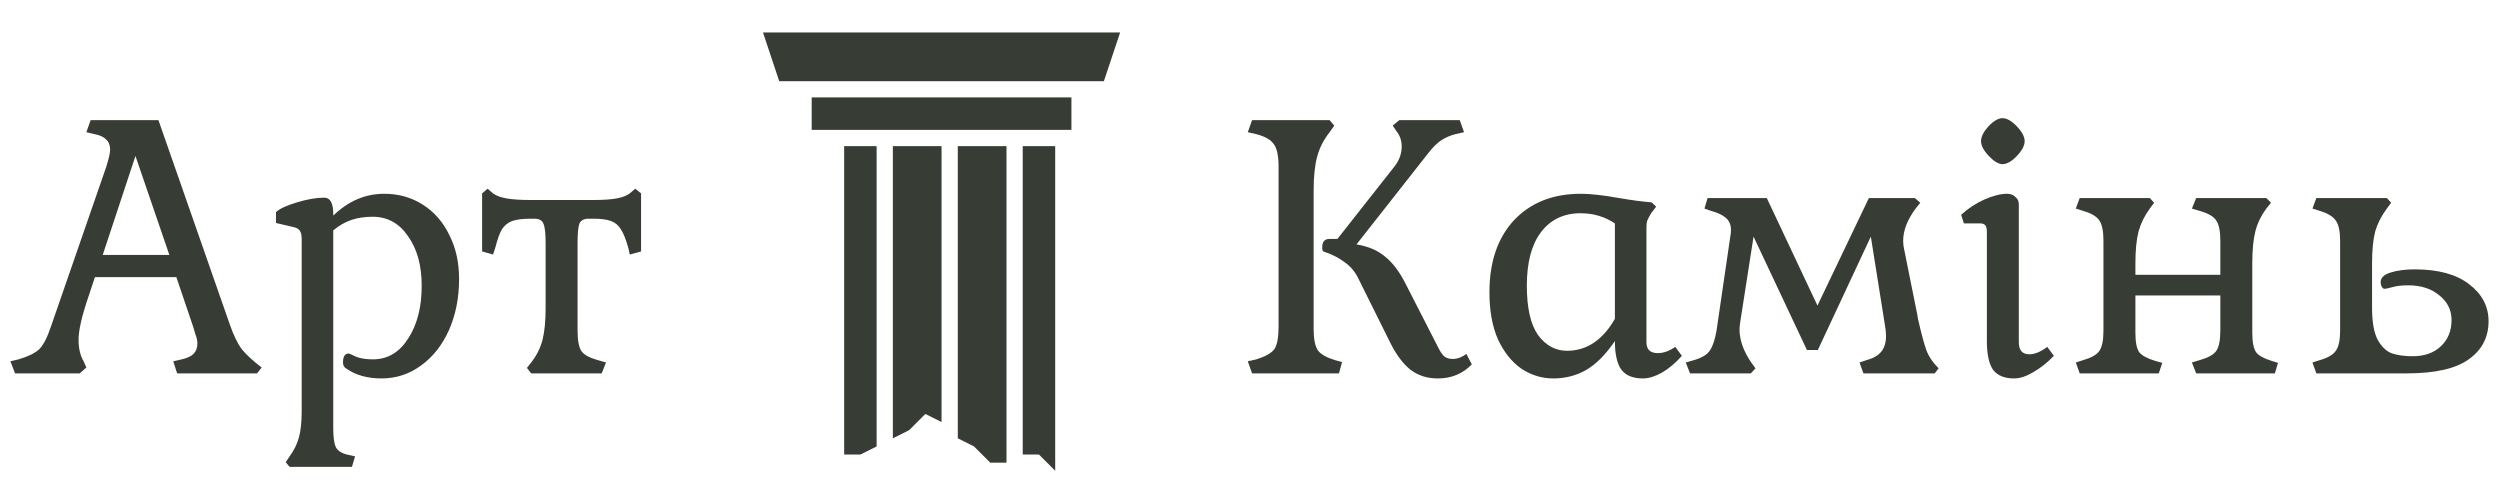
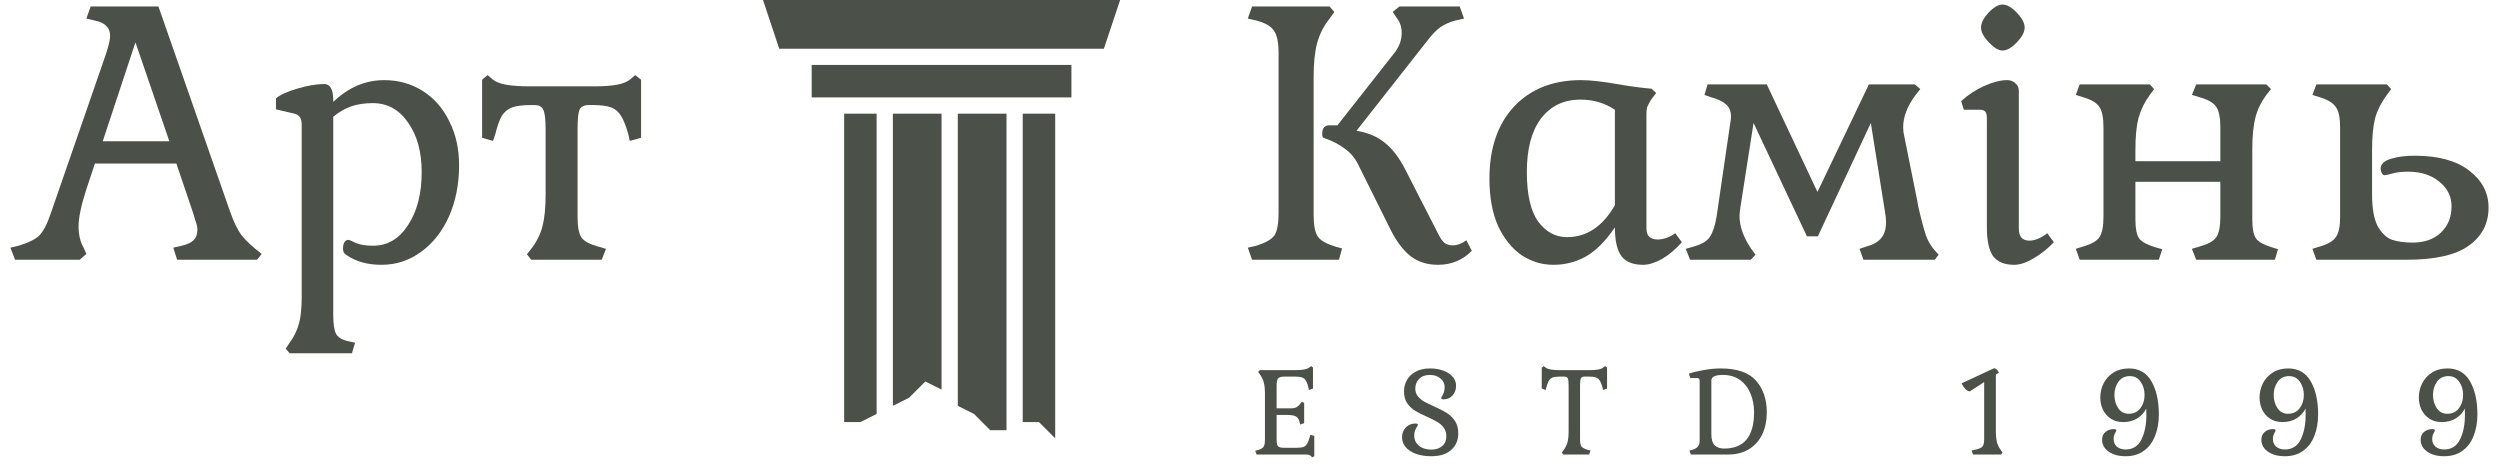
- <svg xmlns="http://www.w3.org/2000/svg" width="154" height="30" viewBox="0 0 154 30" fill="none">
-   <path d="M80.92 20.264C80.92 20.888 81.008 21.328 81.184 21.584C81.36 21.824 81.712 22.024 82.24 22.184L82.672 22.304L82.48 23H77.128L76.864 22.256L77.392 22.136C77.952 21.96 78.32 21.752 78.496 21.512C78.672 21.256 78.76 20.792 78.76 20.12V10.28C78.76 9.608 78.664 9.144 78.472 8.888C78.296 8.616 77.936 8.408 77.392 8.264L76.864 8.144L77.128 7.4H81.904L82.192 7.736L81.904 8.144C81.536 8.608 81.28 9.112 81.136 9.656C80.992 10.184 80.92 10.88 80.92 11.744V20.264ZM90.664 22.448C90.104 23.024 89.408 23.312 88.576 23.312C87.92 23.312 87.36 23.136 86.896 22.784C86.448 22.432 86.04 21.896 85.672 21.176L83.704 17.216C83.496 16.768 83.208 16.416 82.84 16.16C82.488 15.888 82.048 15.664 81.52 15.488C81.472 15.456 81.448 15.376 81.448 15.248C81.448 14.896 81.592 14.72 81.88 14.72H82.384L85.936 10.208C86.208 9.84 86.344 9.448 86.344 9.032C86.344 8.664 86.24 8.352 86.032 8.096L85.792 7.736L86.2 7.4H89.92L90.184 8.144L89.656 8.264C89.336 8.344 89.04 8.472 88.768 8.648C88.512 8.824 88.248 9.088 87.976 9.44L83.56 15.056C84.264 15.168 84.848 15.416 85.312 15.8C85.776 16.168 86.192 16.712 86.56 17.432L88.624 21.464C88.736 21.688 88.856 21.856 88.984 21.968C89.128 22.064 89.296 22.112 89.488 22.112C89.776 22.112 90.056 22.008 90.328 21.8L90.664 22.448ZM95.685 23.312C94.981 23.312 94.325 23.112 93.717 22.712C93.125 22.296 92.645 21.696 92.277 20.912C91.925 20.112 91.749 19.144 91.749 18.008C91.749 16.136 92.253 14.656 93.261 13.568C94.285 12.48 95.661 11.936 97.389 11.936C97.965 11.936 98.749 12.024 99.741 12.2C100.477 12.328 101.141 12.416 101.733 12.464L102.021 12.728L101.709 13.136C101.597 13.328 101.517 13.48 101.469 13.592C101.437 13.688 101.421 13.824 101.421 14V21.08C101.421 21.528 101.653 21.752 102.117 21.752C102.469 21.752 102.829 21.624 103.197 21.368L103.605 21.92C103.221 22.352 102.813 22.696 102.381 22.952C101.949 23.192 101.557 23.312 101.205 23.312C100.597 23.312 100.157 23.136 99.885 22.784C99.613 22.416 99.477 21.824 99.477 21.008C98.901 21.856 98.301 22.456 97.677 22.808C97.069 23.144 96.405 23.312 95.685 23.312ZM96.525 21.608C97.741 21.608 98.725 20.952 99.477 19.64V13.76C98.853 13.344 98.149 13.136 97.365 13.136C96.325 13.136 95.509 13.528 94.917 14.312C94.341 15.08 94.053 16.176 94.053 17.6C94.053 18.976 94.285 19.992 94.749 20.648C95.229 21.288 95.821 21.608 96.525 21.608ZM103.843 22.328L104.347 22.184C104.843 22.04 105.171 21.84 105.331 21.584C105.507 21.328 105.643 20.92 105.739 20.36L106.603 14.456C106.619 14.392 106.627 14.296 106.627 14.168C106.627 13.848 106.523 13.6 106.315 13.424C106.123 13.248 105.819 13.104 105.403 12.992L104.995 12.848L105.187 12.2H108.835L111.955 18.824L115.123 12.2H117.955L118.291 12.488L118.003 12.848C117.491 13.536 117.235 14.2 117.235 14.84C117.235 15.032 117.259 15.224 117.307 15.416L118.051 19.112C118.083 19.24 118.115 19.416 118.147 19.64C118.339 20.488 118.507 21.12 118.651 21.536C118.795 21.936 119.051 22.32 119.419 22.688L119.179 23H114.787L114.547 22.328L114.979 22.184C115.395 22.072 115.699 21.896 115.891 21.656C116.083 21.416 116.179 21.096 116.179 20.696C116.179 20.488 116.155 20.256 116.107 20L115.243 14.576L111.979 21.56H111.307L108.019 14.576L107.203 19.808C107.171 20.032 107.155 20.192 107.155 20.288C107.155 20.944 107.395 21.624 107.875 22.328L108.139 22.688L107.851 23H104.107L103.843 22.328ZM123.351 10.112C123.111 10.112 122.831 9.944 122.511 9.608C122.191 9.272 122.031 8.968 122.031 8.696C122.031 8.424 122.183 8.12 122.487 7.784C122.807 7.448 123.095 7.28 123.351 7.28C123.623 7.28 123.919 7.448 124.239 7.784C124.559 8.12 124.719 8.424 124.719 8.696C124.719 8.968 124.559 9.272 124.239 9.608C123.919 9.944 123.623 10.112 123.351 10.112ZM124.071 23.312C123.479 23.312 123.047 23.136 122.775 22.784C122.519 22.416 122.391 21.824 122.391 21.008V14.288C122.391 14.096 122.359 13.96 122.295 13.88C122.231 13.8 122.119 13.76 121.959 13.76H120.975L120.807 13.232C121.223 12.848 121.695 12.536 122.223 12.296C122.767 12.056 123.239 11.936 123.639 11.936C123.847 11.936 124.015 12 124.143 12.128C124.287 12.24 124.359 12.392 124.359 12.584V21.08C124.359 21.576 124.575 21.824 125.007 21.824C125.343 21.824 125.711 21.672 126.111 21.368L126.519 21.92C126.119 22.336 125.695 22.672 125.247 22.928C124.815 23.184 124.423 23.312 124.071 23.312ZM127.869 22.328L128.325 22.184C128.821 22.04 129.149 21.856 129.309 21.632C129.485 21.392 129.573 20.968 129.573 20.36V14.84C129.573 14.232 129.485 13.808 129.309 13.568C129.149 13.328 128.821 13.136 128.325 12.992L127.869 12.848L128.109 12.2H132.429L132.693 12.488L132.429 12.848C132.109 13.28 131.877 13.752 131.733 14.264C131.605 14.76 131.541 15.416 131.541 16.232V16.928H136.773V14.84C136.773 14.232 136.685 13.808 136.509 13.568C136.349 13.328 136.013 13.136 135.501 12.992L135.021 12.848L135.285 12.2H139.605L139.893 12.488L139.605 12.848C139.285 13.28 139.061 13.744 138.932 14.24C138.805 14.736 138.741 15.4 138.741 16.232V20.504C138.741 21.08 138.821 21.48 138.981 21.704C139.141 21.912 139.461 22.088 139.941 22.232L140.325 22.352L140.133 23H135.285L135.021 22.328L135.501 22.184C136.013 22.04 136.349 21.856 136.509 21.632C136.685 21.392 136.773 20.968 136.773 20.36V18.2H131.541V20.504C131.541 21.08 131.621 21.48 131.781 21.704C131.957 21.912 132.285 22.088 132.765 22.232L133.197 22.352L132.98 23H128.109L127.869 22.328ZM142.447 22.328L142.903 22.184C143.399 22.04 143.727 21.848 143.887 21.608C144.063 21.368 144.151 20.952 144.151 20.36V14.84C144.151 14.248 144.063 13.832 143.887 13.592C143.711 13.336 143.383 13.136 142.903 12.992L142.447 12.848L142.687 12.2H147.031L147.295 12.488L147.031 12.848C146.695 13.296 146.455 13.768 146.311 14.264C146.183 14.76 146.119 15.416 146.119 16.232V18.968C146.119 19.848 146.239 20.512 146.479 20.96C146.735 21.392 147.031 21.664 147.367 21.776C147.719 21.888 148.135 21.944 148.615 21.944C149.335 21.944 149.911 21.744 150.343 21.344C150.791 20.928 151.015 20.384 151.015 19.712C151.015 19.104 150.767 18.6 150.271 18.2C149.775 17.784 149.135 17.576 148.351 17.576C147.935 17.576 147.599 17.616 147.343 17.696C147.103 17.76 146.951 17.792 146.887 17.792C146.823 17.792 146.767 17.752 146.719 17.672C146.671 17.576 146.647 17.48 146.647 17.384C146.647 17.112 146.855 16.912 147.271 16.784C147.687 16.656 148.175 16.592 148.735 16.592C150.191 16.592 151.311 16.896 152.095 17.504C152.895 18.112 153.295 18.872 153.295 19.784C153.295 20.776 152.887 21.56 152.071 22.136C151.271 22.712 149.999 23 148.255 23H142.687L142.447 22.328Z" fill="#373D34" />
-   <path d="M0.64 22.256L1.144 22.136C1.736 21.96 2.16 21.752 2.416 21.512C2.672 21.256 2.912 20.792 3.136 20.12L6.544 10.28C6.704 9.768 6.784 9.416 6.784 9.224C6.784 8.952 6.704 8.744 6.544 8.6C6.4 8.44 6.16 8.328 5.824 8.264L5.32 8.144L5.584 7.4H9.76L14.152 19.976C14.392 20.664 14.64 21.176 14.896 21.512C15.168 21.848 15.576 22.224 16.12 22.64L15.832 23H10.912L10.672 22.256L11.2 22.136C11.536 22.056 11.776 21.944 11.92 21.8C12.08 21.64 12.16 21.424 12.16 21.152C12.16 20.992 12.12 20.808 12.04 20.6C11.976 20.376 11.928 20.216 11.896 20.12L10.864 17.072H5.848L5.32 18.656C5 19.648 4.84 20.408 4.84 20.936C4.84 21.464 4.944 21.904 5.152 22.256L5.32 22.64L4.912 23H0.928L0.64 22.256ZM6.328 15.704H10.432L8.344 9.608L6.328 15.704ZM17.6 28.472L17.84 28.112C18.112 27.744 18.304 27.352 18.416 26.936C18.528 26.536 18.584 25.992 18.584 25.304V14.72C18.584 14.512 18.552 14.352 18.488 14.24C18.424 14.128 18.304 14.048 18.128 14L17 13.736V13.064C17.224 12.856 17.656 12.656 18.296 12.464C18.936 12.272 19.496 12.176 19.976 12.176C20.344 12.176 20.528 12.512 20.528 13.184V13.28C21.456 12.384 22.504 11.936 23.672 11.936C24.552 11.936 25.344 12.16 26.048 12.608C26.752 13.056 27.296 13.68 27.68 14.48C28.08 15.264 28.28 16.168 28.28 17.192C28.28 18.344 28.072 19.392 27.656 20.336C27.24 21.264 26.664 21.992 25.928 22.52C25.208 23.048 24.4 23.312 23.504 23.312C22.64 23.312 21.92 23.112 21.344 22.712C21.2 22.632 21.128 22.504 21.128 22.328C21.128 22.168 21.152 22.04 21.2 21.944C21.264 21.832 21.352 21.776 21.464 21.776C21.512 21.776 21.664 21.84 21.92 21.968C22.192 22.08 22.544 22.136 22.976 22.136C23.872 22.136 24.592 21.712 25.136 20.864C25.696 20.016 25.976 18.928 25.976 17.6C25.976 16.352 25.696 15.336 25.136 14.552C24.592 13.752 23.864 13.352 22.952 13.352C22.472 13.352 22.04 13.416 21.656 13.544C21.272 13.672 20.896 13.888 20.528 14.192V26.384C20.528 26.944 20.584 27.336 20.696 27.56C20.824 27.784 21.072 27.936 21.44 28.016L21.872 28.112L21.68 28.76H17.84L17.6 28.472ZM32.458 22.664L32.722 22.328C33.058 21.896 33.29 21.432 33.418 20.936C33.546 20.44 33.61 19.784 33.61 18.968V14.96C33.61 14.352 33.562 13.952 33.466 13.76C33.386 13.568 33.202 13.472 32.914 13.472H32.698C32.202 13.472 31.818 13.52 31.546 13.616C31.29 13.712 31.082 13.88 30.922 14.12C30.778 14.36 30.642 14.736 30.514 15.248L30.37 15.68L29.698 15.488V11.912L30.034 11.624L30.37 11.912C30.562 12.056 30.842 12.16 31.21 12.224C31.578 12.288 32.066 12.32 32.674 12.32H36.538C37.146 12.32 37.626 12.288 37.978 12.224C38.33 12.16 38.602 12.056 38.794 11.912L39.13 11.624L39.49 11.912V15.488L38.794 15.68L38.698 15.248C38.554 14.736 38.402 14.36 38.242 14.12C38.098 13.88 37.898 13.712 37.642 13.616C37.386 13.52 37.018 13.472 36.538 13.472H36.25C35.978 13.472 35.794 13.568 35.698 13.76C35.618 13.952 35.578 14.352 35.578 14.96V20.36C35.578 20.968 35.658 21.392 35.818 21.632C35.978 21.856 36.314 22.04 36.826 22.184L37.33 22.328L37.066 23H32.722L32.458 22.664Z" fill="#373D34" />
-   <path d="M47 2H69L68 5H48L47 2Z" fill="#373D34" />
-   <rect x="50" y="6" width="16" height="2" fill="#373D34" />
-   <path d="M52 9H54V27.5L53 28H52V9Z" fill="#373D34" />
-   <path d="M55 9H58V26L57 25.5L56 26.5L55 27V9Z" fill="#373D34" />
-   <path d="M59 9H62V28.5H61L60 27.5L59 27V9Z" fill="#373D34" />
-   <path d="M63 9H65V29L64 28H63V9Z" fill="#373D34" />
+ <svg xmlns="http://www.w3.org/2000/svg" width="154" height="29" viewBox="0 0 154 29" fill="none">
+   <path d="M80.92 13.264C80.92 13.888 81.008 14.328 81.184 14.584C81.36 14.824 81.712 15.024 82.24 15.184L82.672 15.304L82.48 16H77.128L76.864 15.256L77.392 15.136C77.952 14.96 78.32 14.752 78.496 14.512C78.672 14.256 78.76 13.792 78.76 13.12V3.28C78.76 2.608 78.664 2.144 78.472 1.888C78.296 1.616 77.936 1.408 77.392 1.264L76.864 1.144L77.128 0.4H81.904L82.192 0.736L81.904 1.144C81.536 1.608 81.28 2.112 81.136 2.656C80.992 3.184 80.92 3.88 80.92 4.744V13.264ZM90.664 15.448C90.104 16.024 89.408 16.312 88.576 16.312C87.92 16.312 87.36 16.136 86.896 15.784C86.448 15.432 86.04 14.896 85.672 14.176L83.704 10.216C83.496 9.768 83.208 9.416 82.84 9.16C82.488 8.888 82.048 8.664 81.52 8.488C81.472 8.456 81.448 8.376 81.448 8.248C81.448 7.896 81.592 7.72 81.88 7.72H82.384L85.936 3.208C86.208 2.84 86.344 2.448 86.344 2.032C86.344 1.664 86.24 1.352 86.032 1.096L85.792 0.736L86.2 0.4H89.92L90.184 1.144L89.656 1.264C89.336 1.344 89.04 1.472 88.768 1.648C88.512 1.824 88.248 2.088 87.976 2.44L83.56 8.056C84.264 8.168 84.848 8.416 85.312 8.8C85.776 9.168 86.192 9.712 86.56 10.432L88.624 14.464C88.736 14.688 88.856 14.856 88.984 14.968C89.128 15.064 89.296 15.112 89.488 15.112C89.776 15.112 90.056 15.008 90.328 14.8L90.664 15.448Z" fill="#4B5048" />
+   <path d="M95.685 16.312C94.981 16.312 94.325 16.112 93.717 15.712C93.125 15.296 92.645 14.696 92.277 13.912C91.925 13.112 91.749 12.144 91.749 11.008C91.749 9.136 92.253 7.656 93.261 6.568C94.285 5.48 95.661 4.936 97.389 4.936C97.965 4.936 98.749 5.024 99.741 5.2C100.477 5.328 101.141 5.416 101.733 5.464L102.021 5.728L101.709 6.136C101.597 6.328 101.517 6.48 101.469 6.592C101.437 6.688 101.421 6.824 101.421 7V14.08C101.421 14.528 101.653 14.752 102.117 14.752C102.469 14.752 102.829 14.624 103.197 14.368L103.605 14.92C103.221 15.352 102.813 15.696 102.381 15.952C101.949 16.192 101.557 16.312 101.205 16.312C100.597 16.312 100.157 16.136 99.885 15.784C99.613 15.416 99.477 14.824 99.477 14.008C98.901 14.856 98.301 15.456 97.677 15.808C97.069 16.144 96.405 16.312 95.685 16.312ZM96.525 14.608C97.741 14.608 98.725 13.952 99.477 12.64V6.76C98.853 6.344 98.149 6.136 97.365 6.136C96.325 6.136 95.509 6.528 94.917 7.312C94.341 8.08 94.053 9.176 94.053 10.6C94.053 11.976 94.285 12.992 94.749 13.648C95.229 14.288 95.821 14.608 96.525 14.608Z" fill="#4B5048" />
+   <path d="M103.843 15.328L104.347 15.184C104.843 15.04 105.171 14.84 105.331 14.584C105.507 14.328 105.643 13.92 105.739 13.36L106.603 7.456C106.619 7.392 106.627 7.296 106.627 7.168C106.627 6.848 106.523 6.6 106.315 6.424C106.123 6.248 105.819 6.104 105.403 5.992L104.995 5.848L105.187 5.2H108.835L111.955 11.824L115.123 5.2H117.955L118.291 5.488L118.003 5.848C117.491 6.536 117.235 7.2 117.235 7.84C117.235 8.032 117.259 8.224 117.307 8.416L118.051 12.112C118.083 12.24 118.115 12.416 118.147 12.64C118.339 13.488 118.507 14.12 118.651 14.536C118.795 14.936 119.051 15.32 119.419 15.688L119.179 16H114.787L114.547 15.328L114.979 15.184C115.395 15.072 115.699 14.896 115.891 14.656C116.083 14.416 116.179 14.096 116.179 13.696C116.179 13.488 116.155 13.256 116.107 13L115.243 7.576L111.979 14.56H111.307L108.019 7.576L107.203 12.808C107.171 13.032 107.155 13.192 107.155 13.288C107.155 13.944 107.395 14.624 107.875 15.328L108.139 15.688L107.851 16H104.107L103.843 15.328Z" fill="#4B5048" />
+   <path d="M123.351 3.112C123.111 3.112 122.831 2.944 122.511 2.608C122.191 2.272 122.031 1.968 122.031 1.696C122.031 1.424 122.183 1.12 122.487 0.784C122.807 0.448 123.095 0.28 123.351 0.28C123.623 0.28 123.919 0.448 124.239 0.784C124.559 1.12 124.719 1.424 124.719 1.696C124.719 1.968 124.559 2.272 124.239 2.608C123.919 2.944 123.623 3.112 123.351 3.112ZM124.071 16.312C123.479 16.312 123.047 16.136 122.775 15.784C122.519 15.416 122.391 14.824 122.391 14.008V7.288C122.391 7.096 122.359 6.96 122.295 6.88C122.231 6.8 122.119 6.76 121.959 6.76H120.975L120.807 6.232C121.223 5.848 121.695 5.536 122.223 5.296C122.767 5.056 123.239 4.936 123.639 4.936C123.847 4.936 124.015 5 124.143 5.128C124.287 5.24 124.359 5.392 124.359 5.584V14.08C124.359 14.576 124.575 14.824 125.007 14.824C125.343 14.824 125.711 14.672 126.111 14.368L126.519 14.92C126.119 15.336 125.695 15.672 125.247 15.928C124.815 16.184 124.423 16.312 124.071 16.312Z" fill="#4B5048" />
+   <path d="M127.869 15.328L128.325 15.184C128.821 15.04 129.149 14.856 129.309 14.632C129.485 14.392 129.573 13.968 129.573 13.36V7.84C129.573 7.232 129.485 6.808 129.309 6.568C129.149 6.328 128.821 6.136 128.325 5.992L127.869 5.848L128.109 5.2H132.429L132.693 5.488L132.429 5.848C132.109 6.28 131.877 6.752 131.733 7.264C131.605 7.76 131.541 8.416 131.541 9.232V9.928H136.773V7.84C136.773 7.232 136.685 6.808 136.509 6.568C136.349 6.328 136.013 6.136 135.501 5.992L135.021 5.848L135.285 5.2H139.605L139.893 5.488L139.605 5.848C139.285 6.28 139.061 6.744 138.933 7.24C138.805 7.736 138.741 8.4 138.741 9.232V13.504C138.741 14.08 138.821 14.48 138.981 14.704C139.141 14.912 139.461 15.088 139.941 15.232L140.325 15.352L140.133 16H135.285L135.021 15.328L135.501 15.184C136.013 15.04 136.349 14.856 136.509 14.632C136.685 14.392 136.773 13.968 136.773 13.36V11.2H131.541V13.504C131.541 14.08 131.621 14.48 131.781 14.704C131.957 14.912 132.285 15.088 132.765 15.232L133.197 15.352L132.981 16H128.109L127.869 15.328Z" fill="#4B5048" />
+   <path d="M142.447 15.328L142.903 15.184C143.399 15.04 143.727 14.848 143.887 14.608C144.063 14.368 144.151 13.952 144.151 13.36V7.84C144.151 7.248 144.063 6.832 143.887 6.592C143.711 6.336 143.383 6.136 142.903 5.992L142.447 5.848L142.687 5.2H147.031L147.295 5.488L147.031 5.848C146.695 6.296 146.455 6.768 146.311 7.264C146.183 7.76 146.119 8.416 146.119 9.232V11.968C146.119 12.848 146.239 13.512 146.479 13.96C146.735 14.392 147.031 14.664 147.367 14.776C147.719 14.888 148.135 14.944 148.615 14.944C149.335 14.944 149.911 14.744 150.343 14.344C150.791 13.928 151.015 13.384 151.015 12.712C151.015 12.104 150.767 11.6 150.271 11.2C149.775 10.784 149.135 10.576 148.351 10.576C147.935 10.576 147.599 10.616 147.343 10.696C147.103 10.76 146.951 10.792 146.887 10.792C146.823 10.792 146.767 10.752 146.719 10.672C146.671 10.576 146.647 10.48 146.647 10.384C146.647 10.112 146.855 9.912 147.271 9.784C147.687 9.656 148.175 9.592 148.735 9.592C150.191 9.592 151.311 9.896 152.095 10.504C152.895 11.112 153.295 11.872 153.295 12.784C153.295 13.776 152.887 14.56 152.071 15.136C151.271 15.712 149.999 16 148.255 16H142.687L142.447 15.328Z" fill="#4B5048" />
+   <path d="M0.64 15.256L1.144 15.136C1.736 14.96 2.16 14.752 2.416 14.512C2.672 14.256 2.912 13.792 3.136 13.12L6.544 3.28C6.704 2.768 6.784 2.416 6.784 2.224C6.784 1.952 6.704 1.744 6.544 1.6C6.4 1.44 6.16 1.328 5.824 1.264L5.32 1.144L5.584 0.4H9.76L14.152 12.976C14.392 13.664 14.64 14.176 14.896 14.512C15.168 14.848 15.576 15.224 16.12 15.64L15.832 16H10.912L10.672 15.256L11.2 15.136C11.536 15.056 11.776 14.944 11.92 14.8C12.08 14.64 12.16 14.424 12.16 14.152C12.16 13.992 12.12 13.808 12.04 13.6C11.976 13.376 11.928 13.216 11.896 13.12L10.864 10.072H5.848L5.32 11.656C5 12.648 4.84 13.408 4.84 13.936C4.84 14.464 4.944 14.904 5.152 15.256L5.32 15.64L4.912 16H0.928L0.64 15.256ZM6.328 8.704H10.432L8.344 2.608L6.328 8.704Z" fill="#4B5048" />
+   <path d="M17.6 21.472L17.84 21.112C18.112 20.744 18.304 20.352 18.416 19.936C18.528 19.536 18.584 18.992 18.584 18.304V7.72C18.584 7.512 18.552 7.352 18.488 7.24C18.424 7.128 18.304 7.048 18.128 7L17 6.736V6.064C17.224 5.856 17.656 5.656 18.296 5.464C18.936 5.272 19.496 5.176 19.976 5.176C20.344 5.176 20.528 5.512 20.528 6.184V6.28C21.456 5.384 22.504 4.936 23.672 4.936C24.552 4.936 25.344 5.16 26.048 5.608C26.752 6.056 27.296 6.68 27.68 7.48C28.08 8.264 28.28 9.168 28.28 10.192C28.28 11.344 28.072 12.392 27.656 13.336C27.24 14.264 26.664 14.992 25.928 15.52C25.208 16.048 24.4 16.312 23.504 16.312C22.64 16.312 21.92 16.112 21.344 15.712C21.2 15.632 21.128 15.504 21.128 15.328C21.128 15.168 21.152 15.04 21.2 14.944C21.264 14.832 21.352 14.776 21.464 14.776C21.512 14.776 21.664 14.84 21.92 14.968C22.192 15.08 22.544 15.136 22.976 15.136C23.872 15.136 24.592 14.712 25.136 13.864C25.696 13.016 25.976 11.928 25.976 10.6C25.976 9.352 25.696 8.336 25.136 7.552C24.592 6.752 23.864 6.352 22.952 6.352C22.472 6.352 22.04 6.416 21.656 6.544C21.272 6.672 20.896 6.888 20.528 7.192V19.384C20.528 19.944 20.584 20.336 20.696 20.56C20.824 20.784 21.072 20.936 21.44 21.016L21.872 21.112L21.68 21.76H17.84L17.6 21.472Z" fill="#4B5048" />
+   <path d="M32.458 15.664L32.722 15.328C33.058 14.896 33.29 14.432 33.418 13.936C33.546 13.44 33.61 12.784 33.61 11.968V7.96C33.61 7.352 33.562 6.952 33.466 6.76C33.386 6.568 33.202 6.472 32.914 6.472H32.698C32.202 6.472 31.818 6.52 31.546 6.616C31.29 6.712 31.082 6.88 30.922 7.12C30.778 7.36 30.642 7.736 30.514 8.248L30.37 8.68L29.698 8.488V4.912L30.034 4.624L30.37 4.912C30.562 5.056 30.842 5.16 31.21 5.224C31.578 5.288 32.066 5.32 32.674 5.32H36.538C37.146 5.32 37.626 5.288 37.978 5.224C38.33 5.16 38.602 5.056 38.794 4.912L39.13 4.624L39.49 4.912V8.488L38.794 8.68L38.698 8.248C38.554 7.736 38.402 7.36 38.242 7.12C38.098 6.88 37.898 6.712 37.642 6.616C37.386 6.52 37.018 6.472 36.538 6.472H36.25C35.978 6.472 35.794 6.568 35.698 6.76C35.618 6.952 35.578 7.352 35.578 7.96V13.36C35.578 13.968 35.658 14.392 35.818 14.632C35.978 14.856 36.314 15.04 36.826 15.184L37.33 15.328L37.066 16H32.722L32.458 15.664Z" fill="#4B5048" />
+   <path d="M47 0H69L68 3H48L47 0Z" fill="#4B5048" />
+   <path d="M50 4H66V6H50V4Z" fill="#4B5048" />
+   <path d="M52 7H54V25.5L53 26H52V7Z" fill="#4B5048" />
+   <path d="M55 7H58V24L57 23.5L56 24.5L55 25V7Z" fill="#4B5048" />
+   <path d="M59 7H62V26.5H61L60 25.5L59 25V7Z" fill="#4B5048" />
+   <path d="M63 7H65V27L64 26H63V7Z" fill="#4B5048" />
+   <path d="M80.768 28.104C80.731 28.067 80.688 28.04 80.64 28.024C80.597 28.008 80.539 28 80.464 28H77.408L77.32 27.768L77.48 27.728C77.656 27.675 77.773 27.608 77.832 27.528C77.891 27.443 77.92 27.296 77.92 27.088V24.248C77.92 23.96 77.896 23.728 77.848 23.552C77.8 23.376 77.717 23.208 77.6 23.048L77.504 22.912L77.6 22.8H79.816C80.237 22.8 80.509 22.749 80.632 22.648L80.776 22.552L80.88 22.648V23.936L80.632 24.024L80.592 23.848C80.528 23.587 80.445 23.413 80.344 23.328C80.243 23.243 80.067 23.2 79.816 23.2H79.104C78.917 23.2 78.792 23.237 78.728 23.312C78.669 23.387 78.64 23.536 78.64 23.76V25.152H79.56C79.683 25.152 79.787 25.128 79.872 25.08C79.957 25.032 80.045 24.947 80.136 24.824L80.192 24.744L80.336 24.824V26.064L80.096 26.152L80.048 25.968C79.995 25.803 79.915 25.693 79.808 25.64C79.701 25.587 79.515 25.56 79.248 25.56H78.64V27.04C78.64 27.195 78.651 27.312 78.672 27.392C78.699 27.467 78.744 27.517 78.808 27.544C78.872 27.571 78.971 27.584 79.104 27.584H79.88C80.056 27.584 80.192 27.568 80.288 27.536C80.384 27.499 80.459 27.435 80.512 27.344C80.571 27.253 80.624 27.12 80.672 26.944L80.72 26.784L80.96 26.856V28.104L80.824 28.176L80.768 28.104Z" fill="#4B5048" />
+   <path d="M88.166 28.104C87.82 28.104 87.508 28.056 87.23 27.96C86.958 27.859 86.745 27.72 86.59 27.544C86.441 27.363 86.366 27.16 86.366 26.936C86.366 26.691 86.444 26.488 86.598 26.328C86.758 26.168 86.958 26.088 87.198 26.088C87.246 26.088 87.284 26.096 87.31 26.112C87.337 26.128 87.35 26.147 87.35 26.168C87.35 26.184 87.326 26.227 87.278 26.296C87.236 26.365 87.198 26.443 87.166 26.528C87.134 26.613 87.118 26.715 87.118 26.832C87.118 27.088 87.214 27.296 87.406 27.456C87.598 27.616 87.852 27.696 88.166 27.696C88.444 27.696 88.668 27.624 88.838 27.48C89.009 27.331 89.094 27.128 89.094 26.872C89.094 26.664 89.041 26.488 88.934 26.344C88.828 26.2 88.694 26.083 88.534 25.992C88.38 25.896 88.169 25.789 87.902 25.672C87.598 25.539 87.35 25.413 87.158 25.296C86.972 25.179 86.812 25.024 86.678 24.832C86.55 24.64 86.486 24.397 86.486 24.104C86.486 23.859 86.545 23.629 86.662 23.416C86.785 23.197 86.966 23.024 87.206 22.896C87.446 22.763 87.737 22.696 88.078 22.696C88.388 22.696 88.665 22.741 88.91 22.832C89.156 22.923 89.348 23.048 89.486 23.208C89.625 23.368 89.694 23.552 89.694 23.76C89.694 24.005 89.62 24.208 89.47 24.368C89.326 24.523 89.142 24.6 88.918 24.6C88.822 24.6 88.774 24.571 88.774 24.512C88.774 24.501 88.793 24.464 88.83 24.4C88.873 24.331 88.91 24.253 88.942 24.168C88.974 24.077 88.99 23.973 88.99 23.856C88.99 23.637 88.905 23.456 88.734 23.312C88.564 23.168 88.345 23.096 88.078 23.096C87.79 23.096 87.569 23.179 87.414 23.344C87.26 23.504 87.182 23.701 87.182 23.936C87.182 24.117 87.233 24.272 87.334 24.4C87.436 24.528 87.561 24.637 87.71 24.728C87.86 24.813 88.068 24.915 88.334 25.032C88.654 25.176 88.913 25.309 89.11 25.432C89.313 25.555 89.484 25.72 89.622 25.928C89.761 26.131 89.83 26.384 89.83 26.688C89.83 27.12 89.684 27.464 89.39 27.72C89.102 27.976 88.694 28.104 88.166 28.104Z" fill="#4B5048" />
+   <path d="M96.211 27.88L96.299 27.752C96.421 27.592 96.507 27.427 96.555 27.256C96.603 27.08 96.627 26.843 96.627 26.544V23.76C96.627 23.531 96.611 23.381 96.579 23.312C96.547 23.237 96.478 23.2 96.371 23.2H96.043C95.867 23.2 95.731 23.219 95.635 23.256C95.544 23.293 95.469 23.357 95.411 23.448C95.358 23.539 95.307 23.672 95.259 23.848L95.219 24.024L94.971 23.936V22.648L95.091 22.552L95.219 22.648C95.347 22.749 95.619 22.8 96.035 22.8H97.931C98.352 22.8 98.624 22.749 98.747 22.648L98.875 22.552L98.995 22.648V23.936L98.747 24.024L98.707 23.848C98.638 23.587 98.552 23.413 98.451 23.328C98.35 23.243 98.174 23.2 97.923 23.2H97.587C97.486 23.2 97.416 23.237 97.379 23.312C97.347 23.387 97.331 23.536 97.331 23.76V27.04C97.331 27.264 97.36 27.419 97.419 27.504C97.483 27.584 97.611 27.653 97.803 27.712L97.979 27.752L97.891 28H96.299L96.211 27.88Z" fill="#4B5048" />
+   <path d="M104.067 27.752L104.243 27.712C104.393 27.664 104.505 27.6 104.579 27.52C104.659 27.435 104.699 27.301 104.699 27.12V23.456C104.699 23.392 104.686 23.349 104.659 23.328C104.633 23.301 104.593 23.288 104.539 23.288H104.123L104.035 23.016C104.265 22.936 104.563 22.864 104.931 22.8C105.299 22.731 105.654 22.696 105.995 22.696C107.003 22.696 107.729 22.947 108.171 23.448C108.614 23.949 108.835 24.603 108.835 25.408C108.835 25.899 108.745 26.341 108.563 26.736C108.382 27.125 108.11 27.435 107.747 27.664C107.39 27.888 106.95 28 106.427 28H104.155L104.067 27.752ZM106.203 27.632C107.435 27.632 108.051 26.885 108.051 25.392C108.051 24.981 107.979 24.603 107.835 24.256C107.697 23.909 107.483 23.629 107.195 23.416C106.907 23.203 106.553 23.096 106.131 23.096C105.657 23.096 105.419 23.211 105.419 23.44V26.728C105.419 27.075 105.491 27.312 105.635 27.44C105.779 27.568 105.969 27.632 106.203 27.632Z" fill="#4B5048" />
+   <path d="M121.449 27.752L121.761 27.68C121.894 27.648 121.99 27.611 122.049 27.568C122.113 27.525 122.158 27.467 122.185 27.392C122.211 27.312 122.225 27.195 122.225 27.04V23.536L121.337 24.112C121.23 24.096 121.134 24.04 121.049 23.944C120.963 23.848 120.891 23.739 120.833 23.616L122.841 22.68C122.963 22.707 123.059 22.797 123.129 22.952L122.945 23.072V26.544C122.945 26.843 122.969 27.08 123.017 27.256C123.065 27.432 123.15 27.597 123.273 27.752L123.353 27.88L123.273 28H121.537L121.449 27.752Z" fill="#4B5048" />
+   <path d="M130.937 28.104C130.515 28.104 130.169 28.011 129.897 27.824C129.625 27.632 129.489 27.387 129.489 27.088C129.489 26.891 129.555 26.733 129.689 26.616C129.827 26.493 130.003 26.432 130.217 26.432C130.265 26.432 130.302 26.44 130.329 26.456C130.355 26.472 130.369 26.491 130.369 26.512C130.369 26.528 130.339 26.589 130.281 26.696C130.227 26.797 130.201 26.915 130.201 27.048C130.201 27.24 130.267 27.395 130.401 27.512C130.539 27.629 130.715 27.688 130.929 27.688C131.382 27.688 131.71 27.483 131.913 27.072C132.115 26.661 132.217 26.155 132.217 25.552C132.217 25.376 132.214 25.248 132.209 25.168C132.086 25.419 131.899 25.621 131.649 25.776C131.403 25.925 131.118 26 130.793 26C130.494 26 130.238 25.931 130.025 25.792C129.811 25.648 129.649 25.461 129.537 25.232C129.43 25.003 129.377 24.755 129.377 24.488C129.377 24.184 129.443 23.896 129.577 23.624C129.715 23.347 129.918 23.123 130.185 22.952C130.451 22.781 130.771 22.696 131.145 22.696C131.763 22.696 132.225 22.96 132.529 23.488C132.833 24.016 132.985 24.696 132.985 25.528C132.985 26.019 132.907 26.459 132.753 26.848C132.603 27.237 132.374 27.544 132.065 27.768C131.761 27.992 131.385 28.104 130.937 28.104ZM131.129 25.488C131.438 25.488 131.678 25.373 131.849 25.144C132.019 24.915 132.105 24.645 132.105 24.336C132.105 24.021 132.025 23.749 131.865 23.52C131.705 23.285 131.483 23.168 131.201 23.168C130.897 23.168 130.662 23.283 130.497 23.512C130.331 23.741 130.249 24.013 130.249 24.328C130.249 24.637 130.326 24.909 130.481 25.144C130.635 25.373 130.851 25.488 131.129 25.488Z" fill="#4B5048" />
+   <path d="M140.748 28.104C140.327 28.104 139.98 28.011 139.708 27.824C139.436 27.632 139.3 27.387 139.3 27.088C139.3 26.891 139.367 26.733 139.5 26.616C139.639 26.493 139.815 26.432 140.028 26.432C140.076 26.432 140.114 26.44 140.14 26.456C140.167 26.472 140.18 26.491 140.18 26.512C140.18 26.528 140.151 26.589 140.092 26.696C140.039 26.797 140.012 26.915 140.012 27.048C140.012 27.24 140.079 27.395 140.212 27.512C140.351 27.629 140.527 27.688 140.74 27.688C141.194 27.688 141.522 27.483 141.724 27.072C141.927 26.661 142.028 26.155 142.028 25.552C142.028 25.376 142.026 25.248 142.02 25.168C141.898 25.419 141.711 25.621 141.46 25.776C141.215 25.925 140.93 26 140.604 26C140.306 26 140.05 25.931 139.836 25.792C139.623 25.648 139.46 25.461 139.348 25.232C139.242 25.003 139.188 24.755 139.188 24.488C139.188 24.184 139.255 23.896 139.388 23.624C139.527 23.347 139.73 23.123 139.996 22.952C140.263 22.781 140.583 22.696 140.956 22.696C141.575 22.696 142.036 22.96 142.34 23.488C142.644 24.016 142.796 24.696 142.796 25.528C142.796 26.019 142.719 26.459 142.564 26.848C142.415 27.237 142.186 27.544 141.876 27.768C141.572 27.992 141.196 28.104 140.748 28.104ZM140.94 25.488C141.25 25.488 141.49 25.373 141.66 25.144C141.831 24.915 141.916 24.645 141.916 24.336C141.916 24.021 141.836 23.749 141.676 23.52C141.516 23.285 141.295 23.168 141.012 23.168C140.708 23.168 140.474 23.283 140.308 23.512C140.143 23.741 140.06 24.013 140.06 24.328C140.06 24.637 140.138 24.909 140.292 25.144C140.447 25.373 140.663 25.488 140.94 25.488Z" fill="#4B5048" />
+   <path d="M150.56 28.104C150.139 28.104 149.792 28.011 149.52 27.824C149.248 27.632 149.112 27.387 149.112 27.088C149.112 26.891 149.179 26.733 149.312 26.616C149.451 26.493 149.627 26.432 149.84 26.432C149.888 26.432 149.926 26.44 149.952 26.456C149.979 26.472 149.992 26.491 149.992 26.512C149.992 26.528 149.963 26.589 149.904 26.696C149.851 26.797 149.824 26.915 149.824 27.048C149.824 27.24 149.891 27.395 150.024 27.512C150.163 27.629 150.339 27.688 150.552 27.688C151.006 27.688 151.334 27.483 151.536 27.072C151.739 26.661 151.84 26.155 151.84 25.552C151.84 25.376 151.838 25.248 151.832 25.168C151.71 25.419 151.523 25.621 151.272 25.776C151.027 25.925 150.742 26 150.416 26C150.118 26 149.862 25.931 149.648 25.792C149.435 25.648 149.272 25.461 149.16 25.232C149.054 25.003 149 24.755 149 24.488C149 24.184 149.067 23.896 149.2 23.624C149.339 23.347 149.542 23.123 149.808 22.952C150.075 22.781 150.395 22.696 150.768 22.696C151.387 22.696 151.848 22.96 152.152 23.488C152.456 24.016 152.608 24.696 152.608 25.528C152.608 26.019 152.531 26.459 152.376 26.848C152.227 27.237 151.998 27.544 151.688 27.768C151.384 27.992 151.008 28.104 150.56 28.104ZM150.752 25.488C151.062 25.488 151.302 25.373 151.472 25.144C151.643 24.915 151.728 24.645 151.728 24.336C151.728 24.021 151.648 23.749 151.488 23.52C151.328 23.285 151.107 23.168 150.824 23.168C150.52 23.168 150.286 23.283 150.12 23.512C149.955 23.741 149.872 24.013 149.872 24.328C149.872 24.637 149.95 24.909 150.104 25.144C150.259 25.373 150.475 25.488 150.752 25.488Z" fill="#4B5048" />
</svg>
